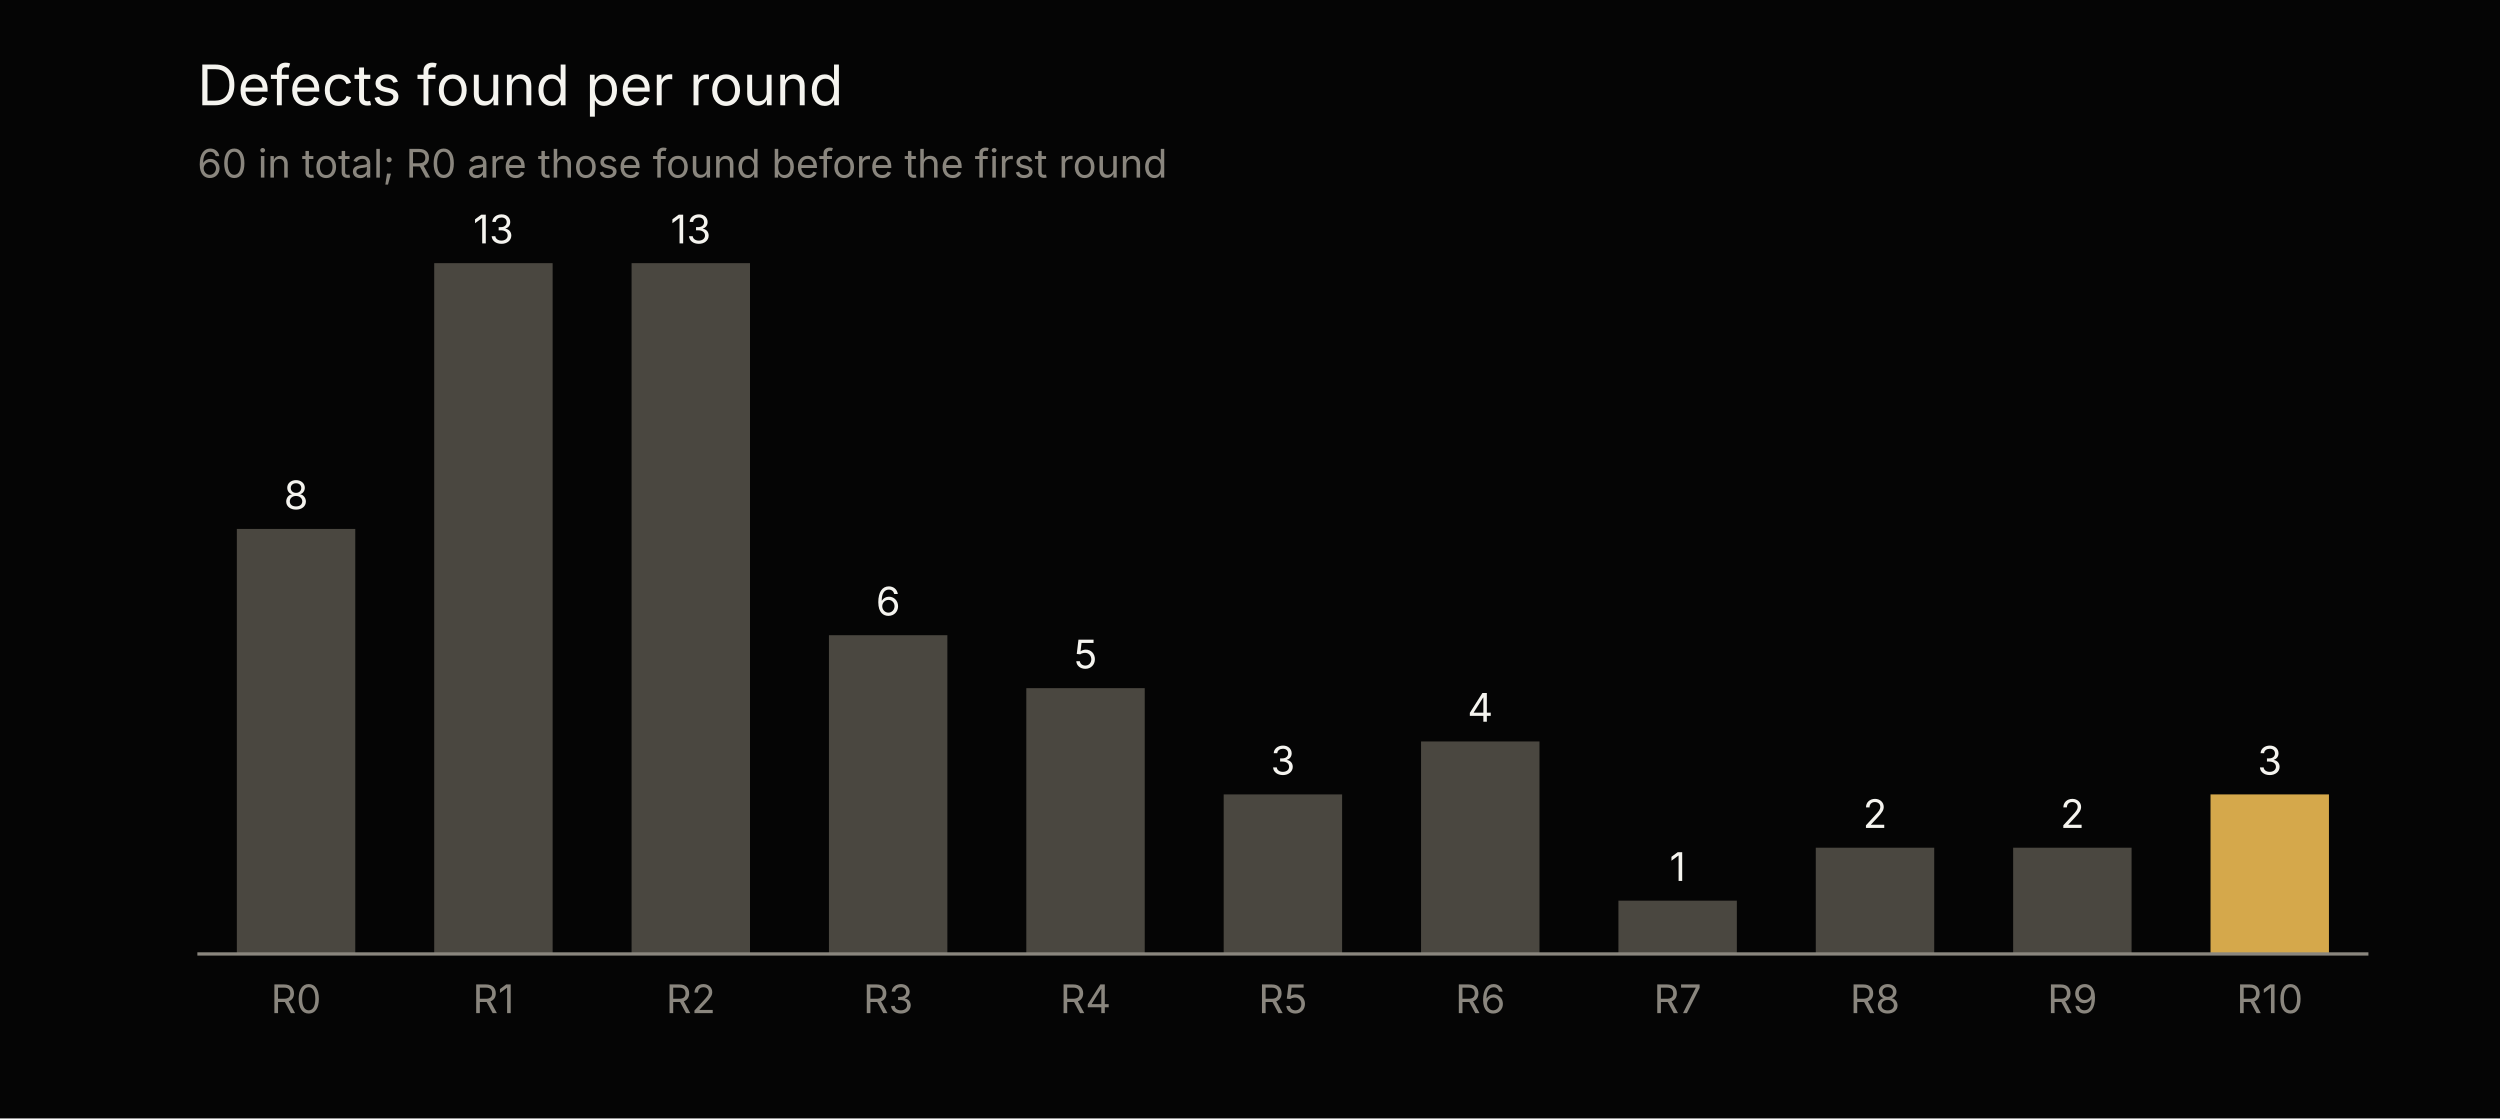
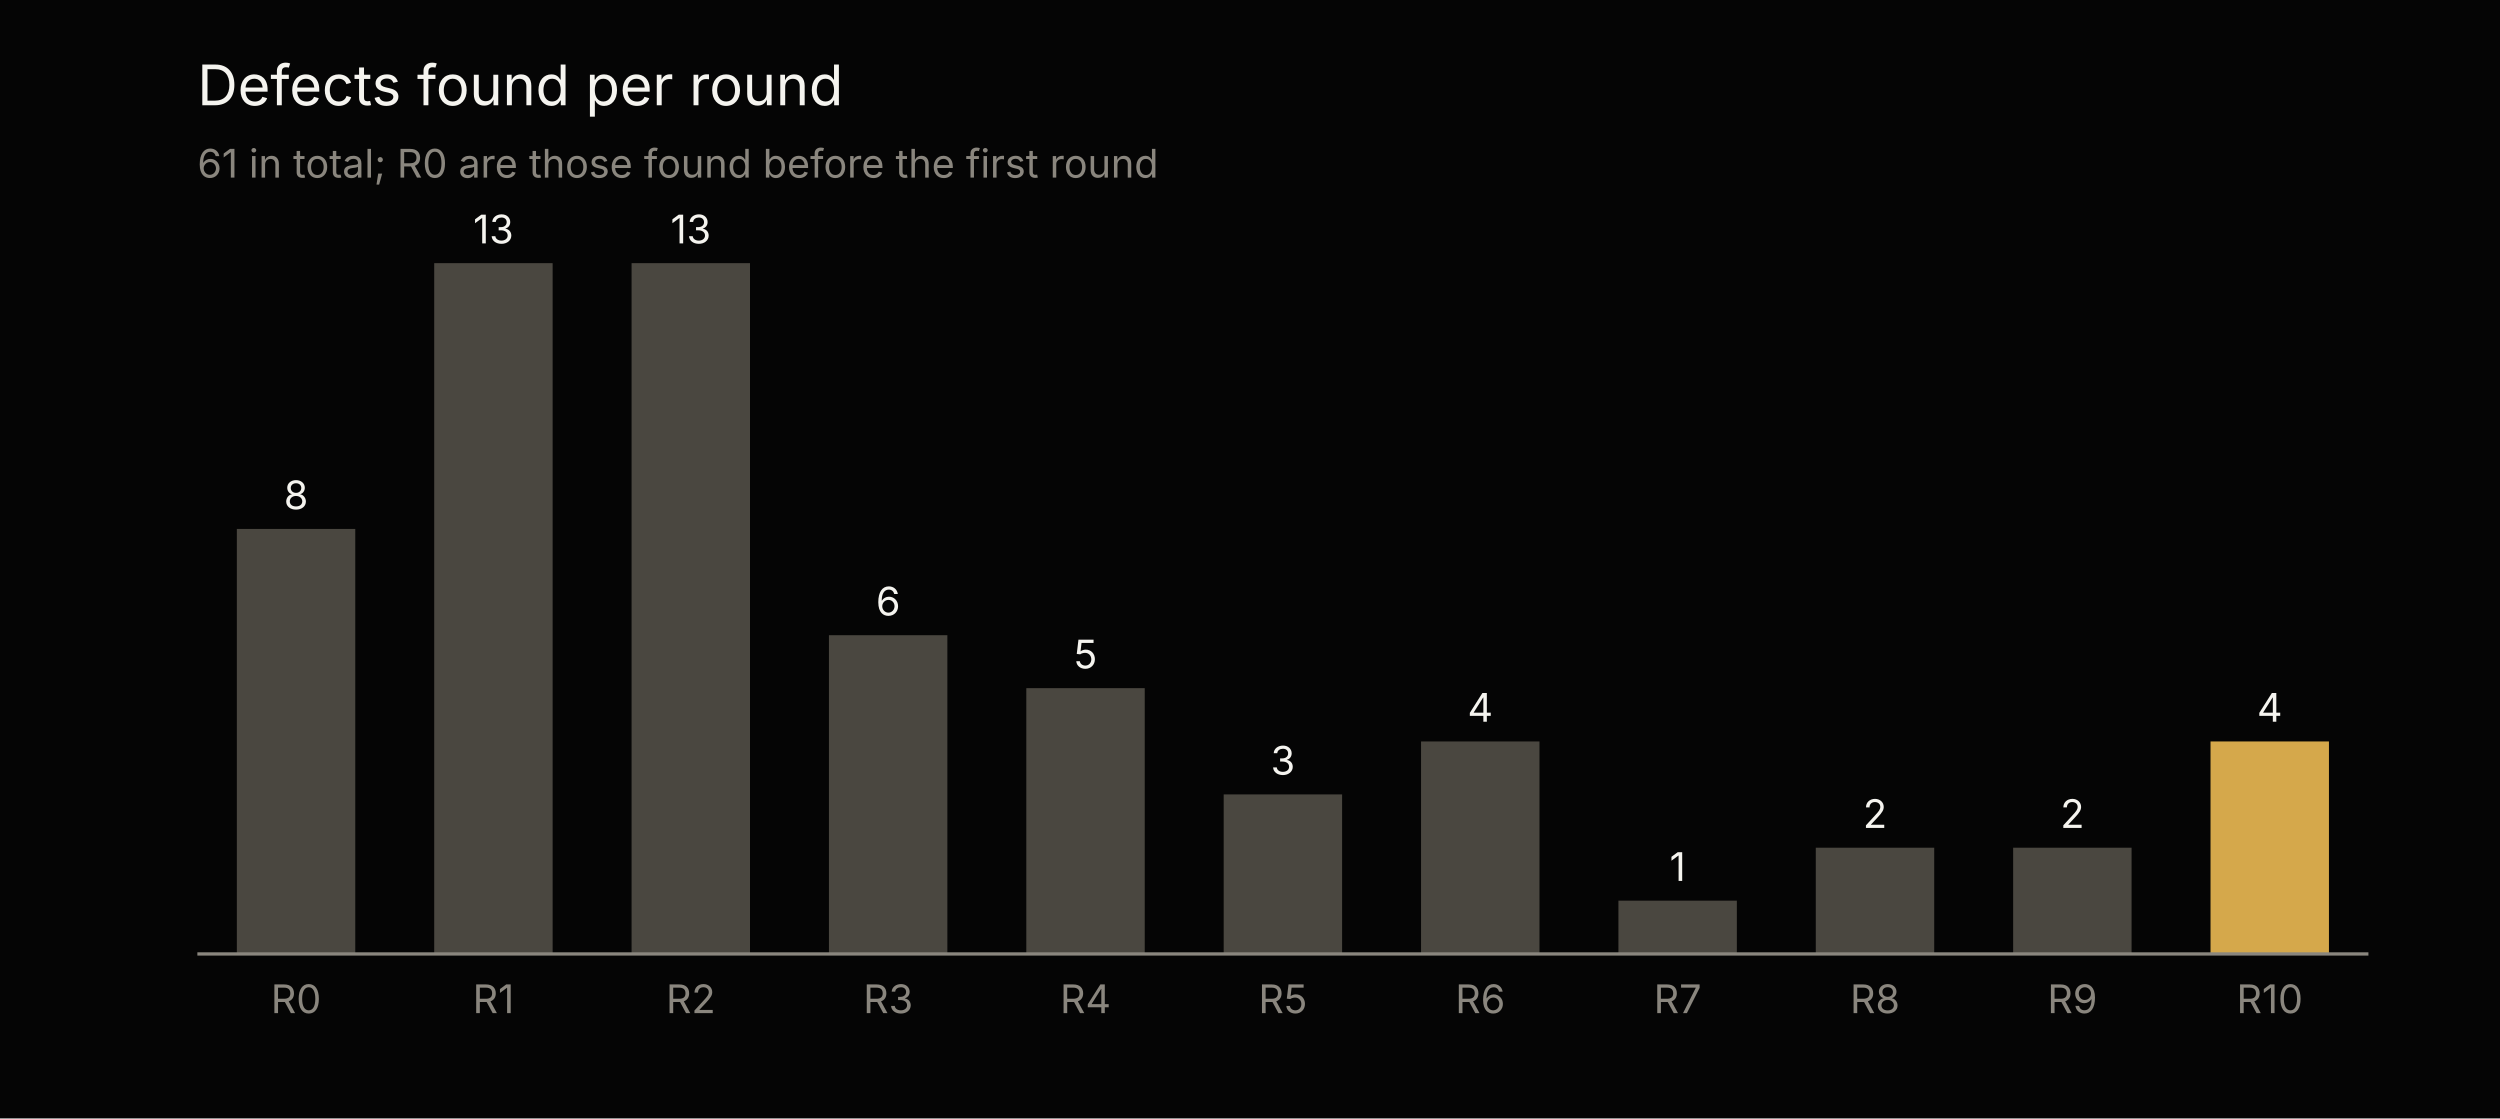
<svg xmlns="http://www.w3.org/2000/svg" viewBox="0 0 760 340" font-family="Inter, Arial, sans-serif" font-size="12">
  <rect width="760" height="340" fill="#050505" />
  <text x="60" y="32" font-size="17" fill="#f5f4ef">Defects found per round</text>
-   <text x="60" y="54" fill="#8a867e">60 in total; R0 are those found before the first round</text>
+   <text x="60" y="54" fill="#8a867e">61 in total; R0 are those found before the first round</text>
  <rect x="72.0" y="160.8" width="36.0" height="129.2" fill="#4a4740" />
  <text x="90.0" y="154.8" text-anchor="middle" fill="#f5f4ef">8</text>
  <text x="90.0" y="308" text-anchor="middle" fill="#8a867e">R0</text>
  <rect x="132.0" y="80.0" width="36.0" height="210.0" fill="#4a4740" />
  <text x="150.0" y="74.0" text-anchor="middle" fill="#f5f4ef">13</text>
  <text x="150.0" y="308" text-anchor="middle" fill="#8a867e">R1</text>
  <rect x="192.0" y="80.0" width="36.0" height="210.0" fill="#4a4740" />
  <text x="210.0" y="74.0" text-anchor="middle" fill="#f5f4ef">13</text>
  <text x="210.0" y="308" text-anchor="middle" fill="#8a867e">R2</text>
  <rect x="252.0" y="193.1" width="36.0" height="96.9" fill="#4a4740" />
  <text x="270.0" y="187.1" text-anchor="middle" fill="#f5f4ef">6</text>
  <text x="270.0" y="308" text-anchor="middle" fill="#8a867e">R3</text>
  <rect x="312.0" y="209.2" width="36.0" height="80.8" fill="#4a4740" />
  <text x="330.0" y="203.2" text-anchor="middle" fill="#f5f4ef">5</text>
  <text x="330.0" y="308" text-anchor="middle" fill="#8a867e">R4</text>
  <rect x="372.0" y="241.5" width="36.0" height="48.5" fill="#4a4740" />
  <text x="390.0" y="235.5" text-anchor="middle" fill="#f5f4ef">3</text>
  <text x="390.0" y="308" text-anchor="middle" fill="#8a867e">R5</text>
  <rect x="432.0" y="225.4" width="36.0" height="64.6" fill="#4a4740" />
  <text x="450.0" y="219.4" text-anchor="middle" fill="#f5f4ef">4</text>
  <text x="450.0" y="308" text-anchor="middle" fill="#8a867e">R6</text>
  <rect x="492.0" y="273.8" width="36.0" height="16.2" fill="#4a4740" />
  <text x="510.0" y="267.8" text-anchor="middle" fill="#f5f4ef">1</text>
  <text x="510.0" y="308" text-anchor="middle" fill="#8a867e">R7</text>
  <rect x="552.0" y="257.7" width="36.0" height="32.3" fill="#4a4740" />
  <text x="570.0" y="251.7" text-anchor="middle" fill="#f5f4ef">2</text>
  <text x="570.0" y="308" text-anchor="middle" fill="#8a867e">R8</text>
  <rect x="612.0" y="257.7" width="36.0" height="32.3" fill="#4a4740" />
  <text x="630.0" y="251.7" text-anchor="middle" fill="#f5f4ef">2</text>
  <text x="630.0" y="308" text-anchor="middle" fill="#8a867e">R9</text>
-   <rect x="672.0" y="241.5" width="36.0" height="48.5" fill="#d5a84b" />
-   <text x="690.0" y="235.5" text-anchor="middle" fill="#f5f4ef">3</text>
+   <rect x="672.0" y="225.4" width="36.0" height="64.6" fill="#d5a84b" />
+   <text x="690.0" y="219.4" text-anchor="middle" fill="#f5f4ef">4</text>
  <text x="690.0" y="308" text-anchor="middle" fill="#8a867e">R10</text>
  <line x1="60" x2="720" y1="290" y2="290" stroke="#8a867e" />
</svg>
